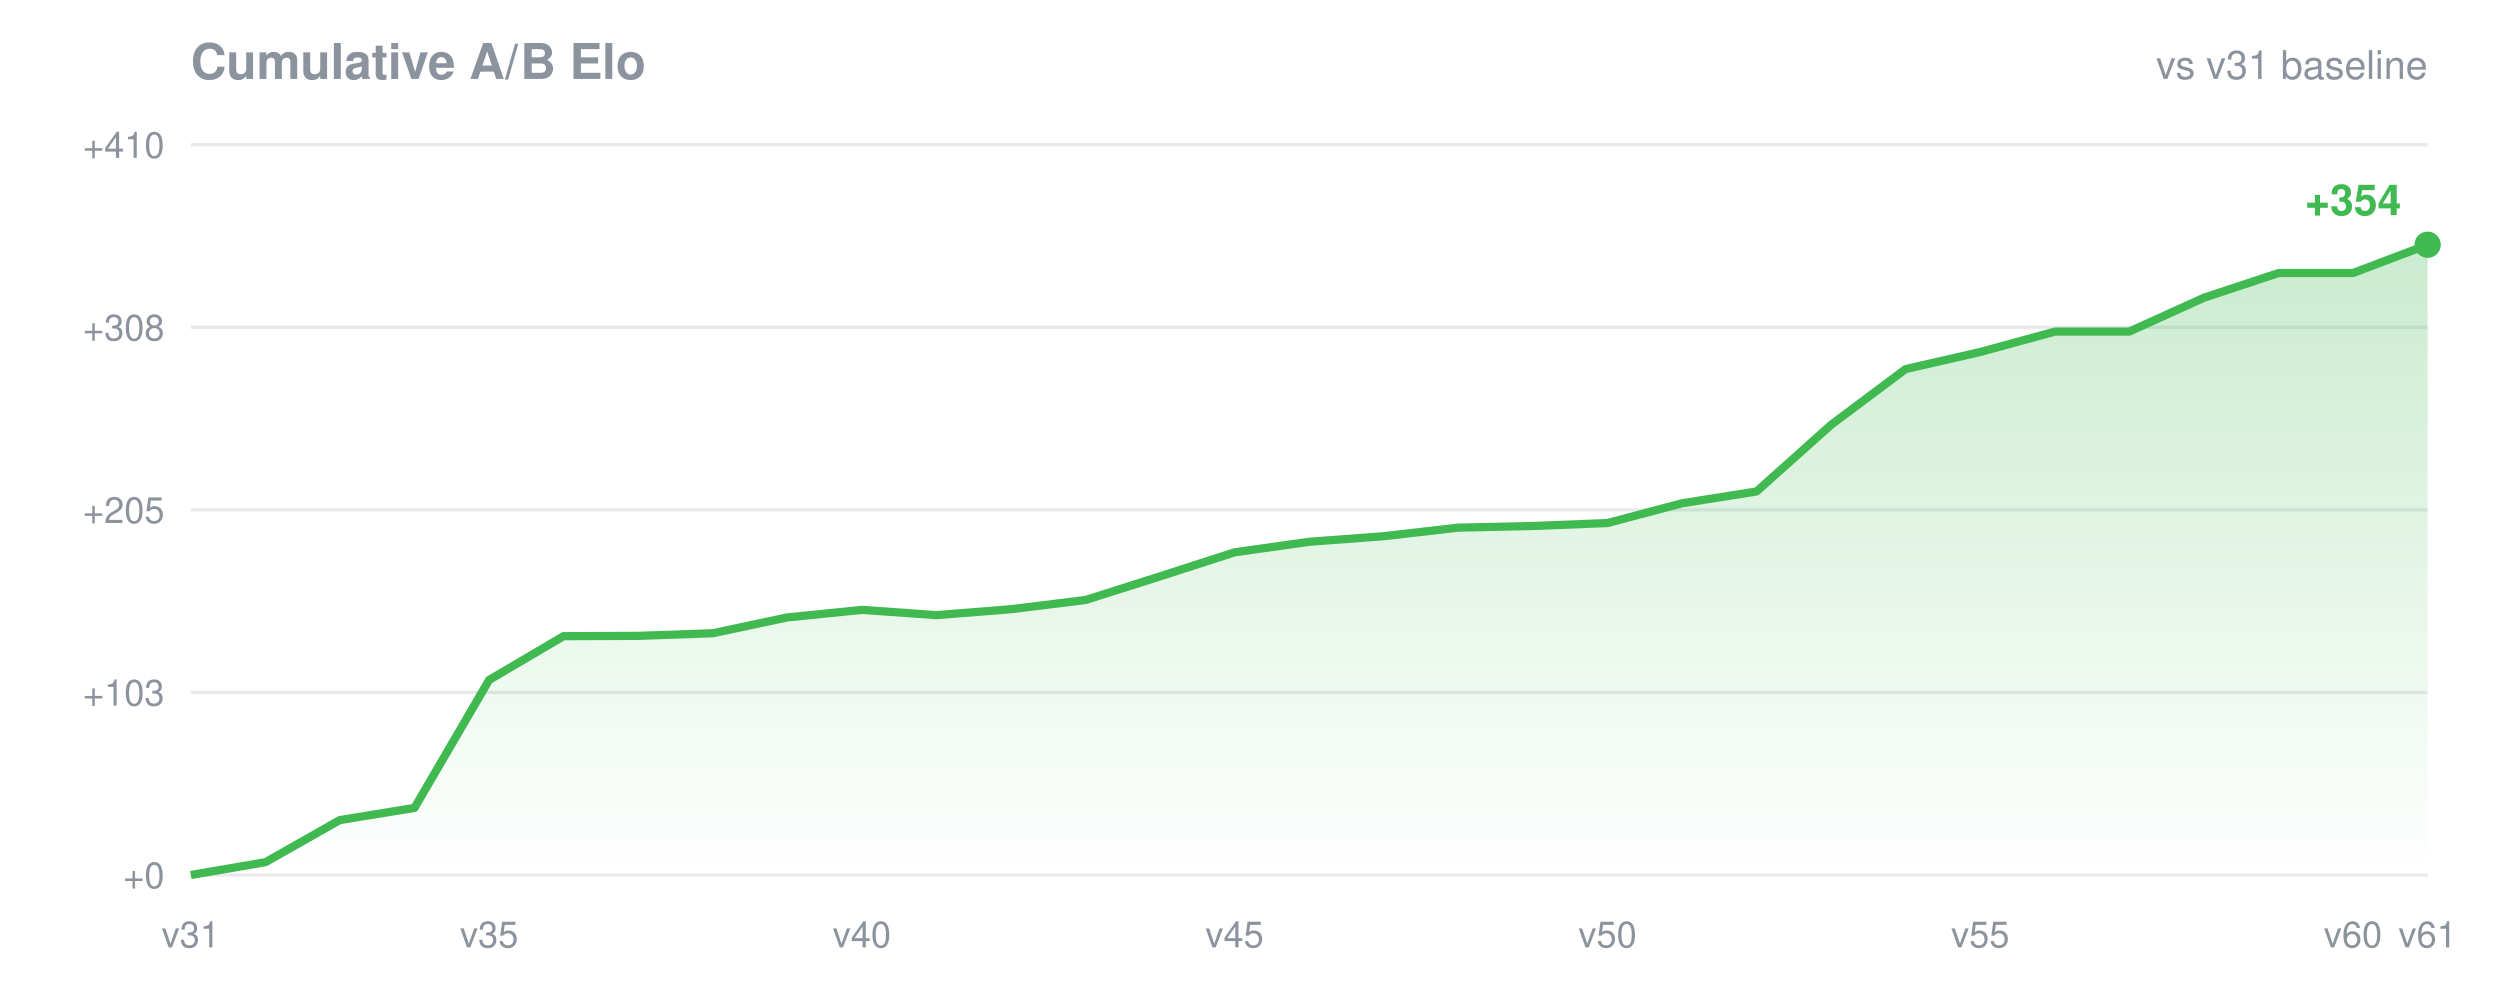
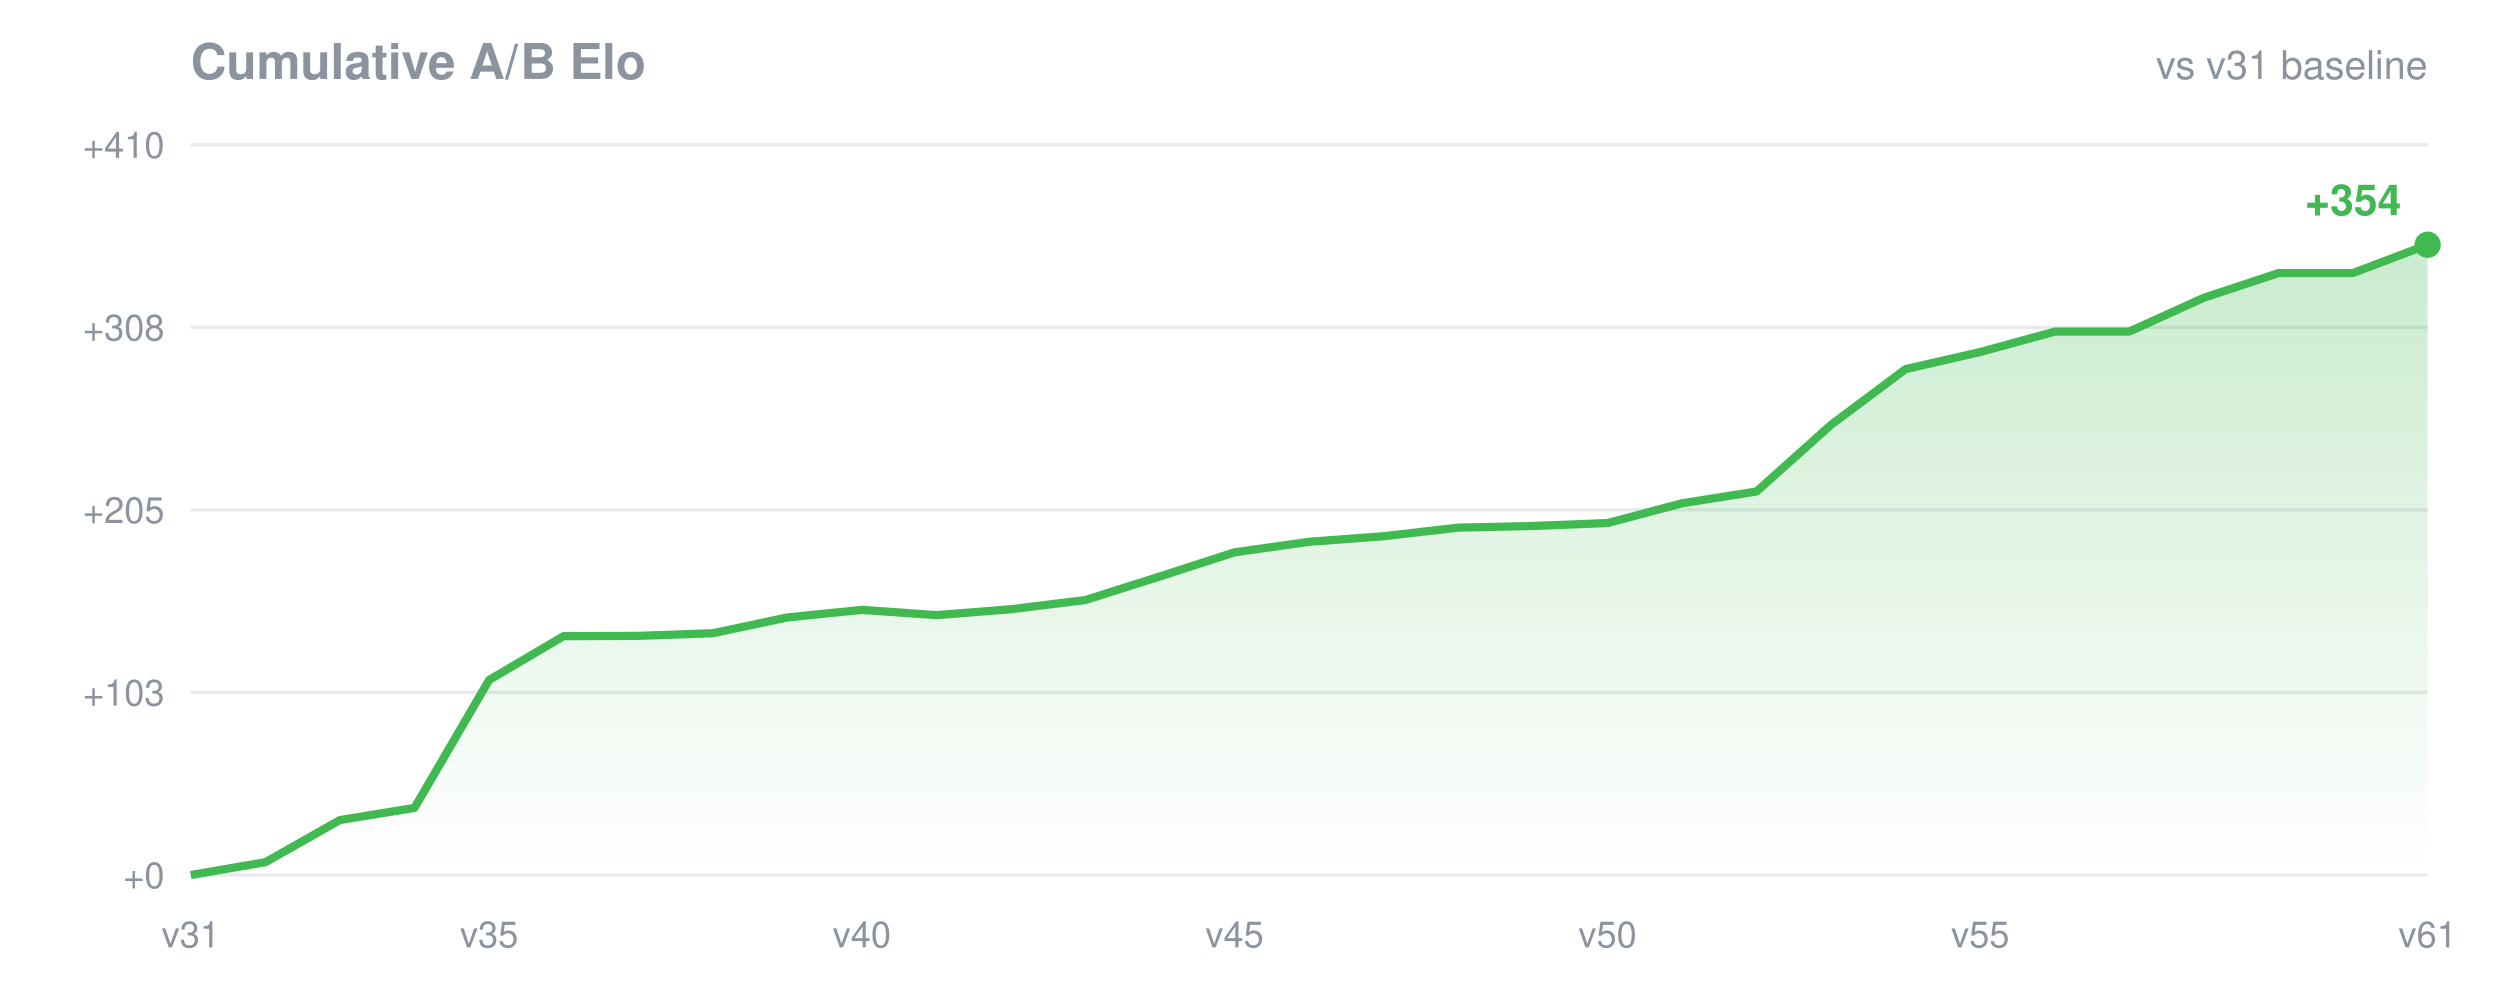
<svg xmlns="http://www.w3.org/2000/svg" width="760" height="300" viewBox="0 0 760 300" preserveAspectRatio="xMidYMid meet" font-family="-apple-system,Segoe UI,Helvetica,Arial,sans-serif">
  <defs>
    <linearGradient id="g3fb950" x1="0" y1="0" x2="0" y2="1">
      <stop offset="0" stop-color="#3fb950" stop-opacity="0.28" />
      <stop offset="1" stop-color="#3fb950" stop-opacity="0" />
    </linearGradient>
  </defs>
  <text x="58" y="24" fill="#8b949e" font-size="15" font-weight="700">Cumulative A/B Elo</text>
  <text x="738" y="24" fill="#8b949e" font-size="12" text-anchor="end">vs v31 baseline</text>
  <line x1="58" y1="266.0" x2="738" y2="266.0" stroke="#8b949e33" />
  <text x="50" y="270.0" fill="#8b949e" font-size="11" text-anchor="end">+0</text>
  <line x1="58" y1="210.5" x2="738" y2="210.5" stroke="#8b949e33" />
  <text x="50" y="214.5" fill="#8b949e" font-size="11" text-anchor="end">+103</text>
  <line x1="58" y1="155.0" x2="738" y2="155.0" stroke="#8b949e33" />
  <text x="50" y="159.0" fill="#8b949e" font-size="11" text-anchor="end">+205</text>
  <line x1="58" y1="99.5" x2="738" y2="99.5" stroke="#8b949e33" />
  <text x="50" y="103.5" fill="#8b949e" font-size="11" text-anchor="end">+308</text>
  <line x1="58" y1="44.0" x2="738" y2="44.0" stroke="#8b949e33" />
  <text x="50" y="48.0" fill="#8b949e" font-size="11" text-anchor="end">+410</text>
  <text x="58.0" y="288" fill="#8b949e" font-size="11" text-anchor="middle">v31</text>
  <text x="148.7" y="288" fill="#8b949e" font-size="11" text-anchor="middle">v35</text>
  <text x="262.0" y="288" fill="#8b949e" font-size="11" text-anchor="middle">v40</text>
  <text x="375.3" y="288" fill="#8b949e" font-size="11" text-anchor="middle">v45</text>
  <text x="488.7" y="288" fill="#8b949e" font-size="11" text-anchor="middle">v50</text>
  <text x="602.0" y="288" fill="#8b949e" font-size="11" text-anchor="middle">v55</text>
-   <text x="715.3" y="288" fill="#8b949e" font-size="11" text-anchor="middle">v60</text>
  <text x="738.0" y="288" fill="#8b949e" font-size="11" text-anchor="middle">v61</text>
  <path d="M58.0,266.0 L58.0,266.0 L80.7,262.1 L103.3,249.3 L126.0,245.6 L148.7,206.7 L171.3,193.4 L194.0,193.3 L216.7,192.5 L239.3,187.7 L262.0,185.4 L284.7,187.0 L307.3,185.2 L330.0,182.4 L352.7,175.2 L375.3,167.9 L398.0,164.7 L420.7,163.0 L443.3,160.4 L466.0,159.9 L488.7,159.0 L511.3,153.0 L534.0,149.4 L556.7,129.1 L579.3,112.2 L602.0,107.0 L624.7,100.8 L647.3,100.8 L670.0,90.5 L692.7,83.0 L715.3,83.0 L738.0,74.4 L738.0,266.0 Z" fill="url(#g3fb950)" />
  <polyline points="58.0,266.0 80.7,262.1 103.3,249.3 126.0,245.6 148.7,206.7 171.3,193.4 194.0,193.3 216.7,192.5 239.3,187.7 262.0,185.4 284.7,187.0 307.3,185.2 330.0,182.4 352.7,175.2 375.3,167.9 398.0,164.7 420.7,163.0 443.3,160.4 466.0,159.9 488.7,159.0 511.3,153.0 534.0,149.4 556.7,129.1 579.3,112.2 602.0,107.0 624.7,100.8 647.3,100.8 670.0,90.5 692.7,83.0 715.3,83.0 738.0,74.4" fill="none" stroke="#3fb950" stroke-width="2.5" stroke-linejoin="round" />
  <circle cx="738.0" cy="74.4" r="4" fill="#3fb950" />
  <text x="730.0" y="65.4" fill="#3fb950" font-size="13" font-weight="700" text-anchor="end">+354</text>
</svg>
